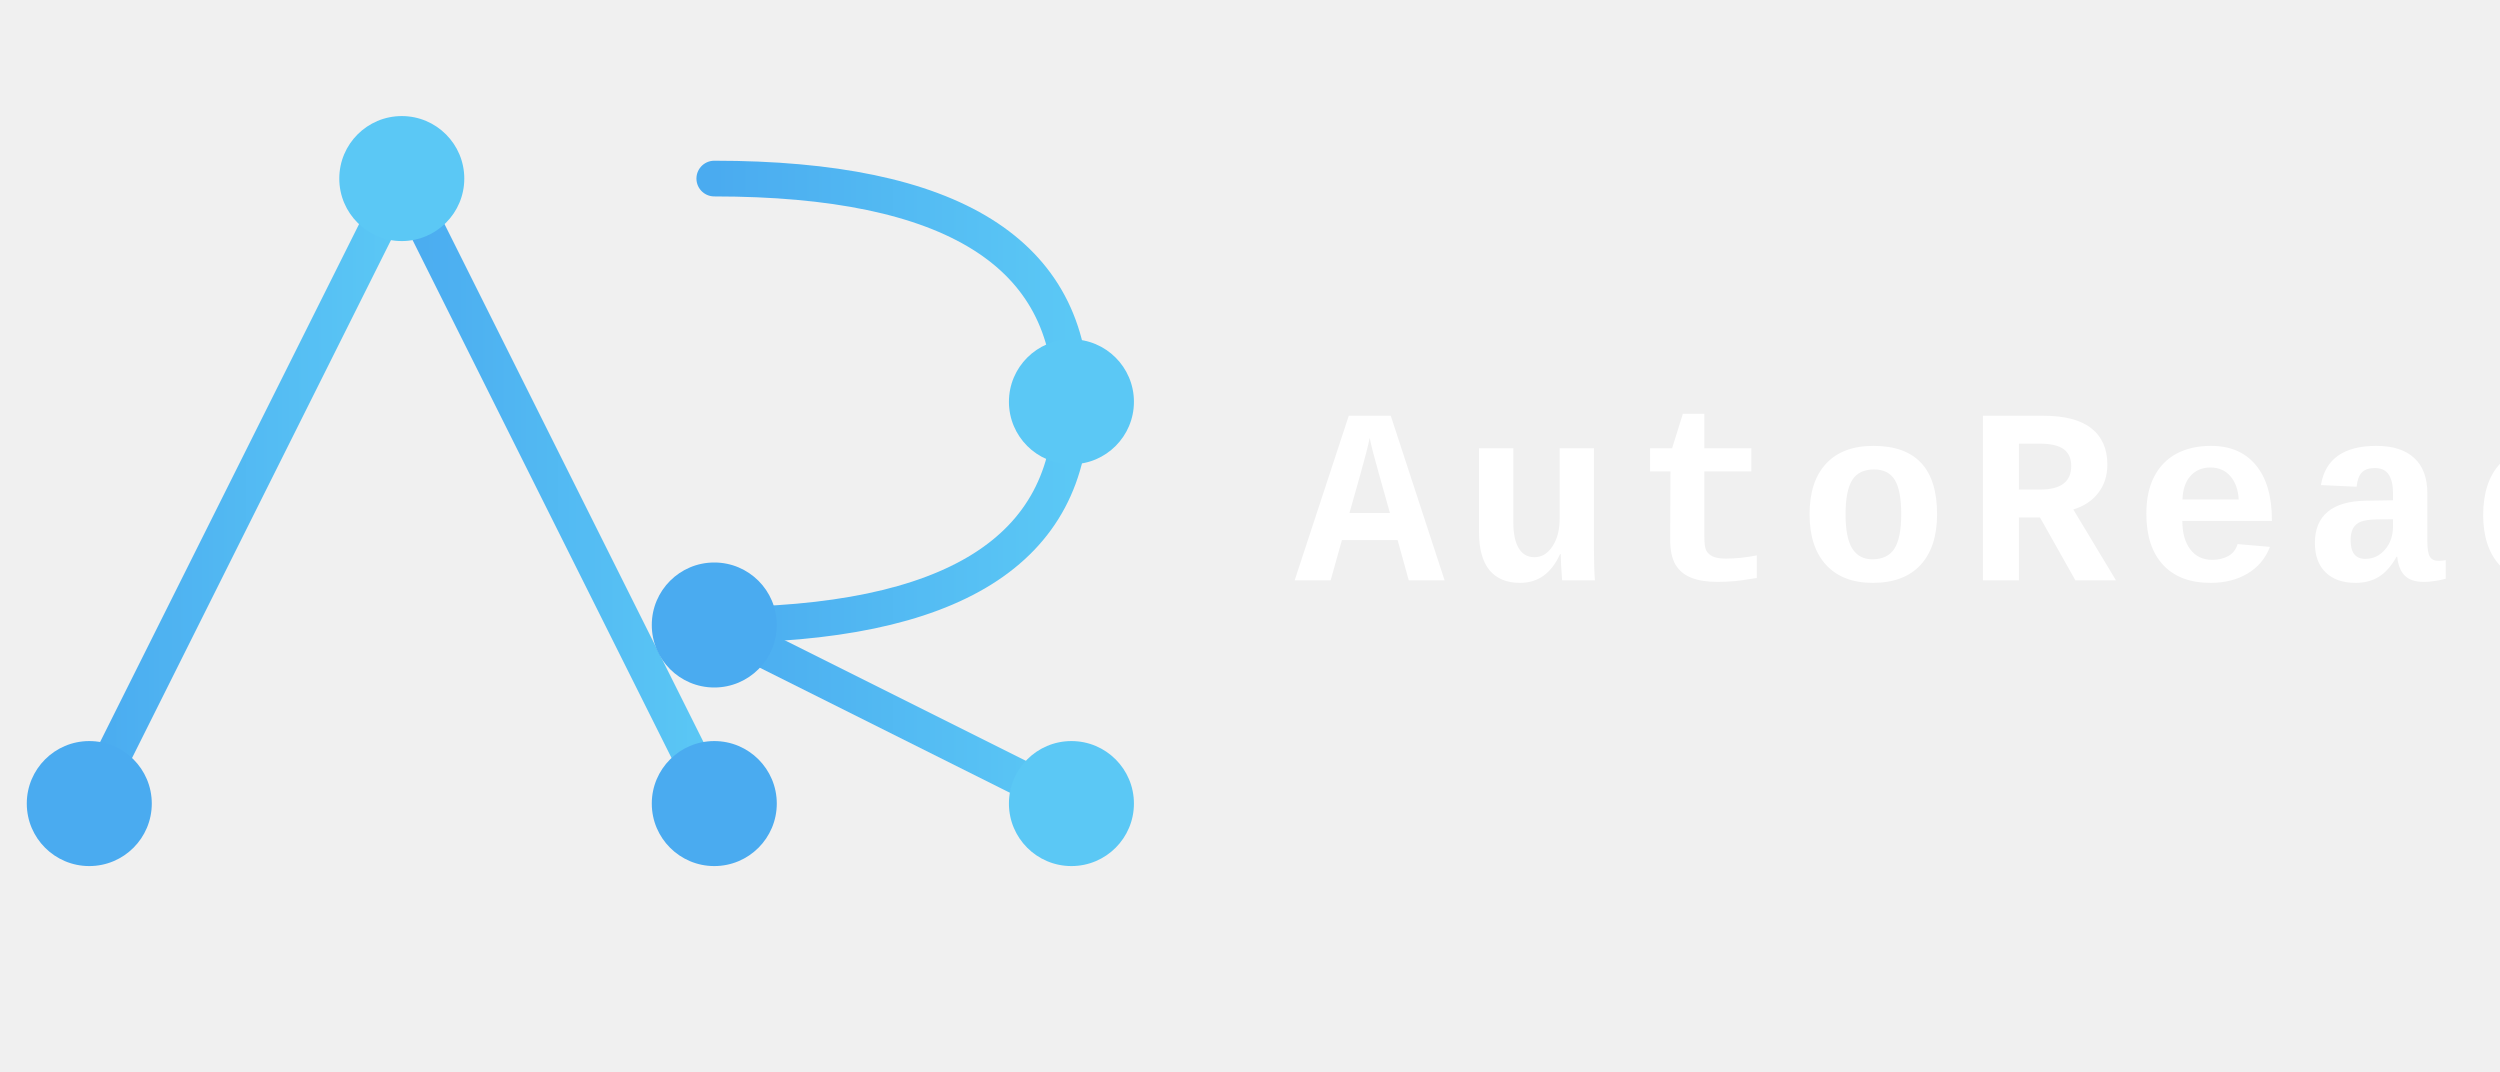
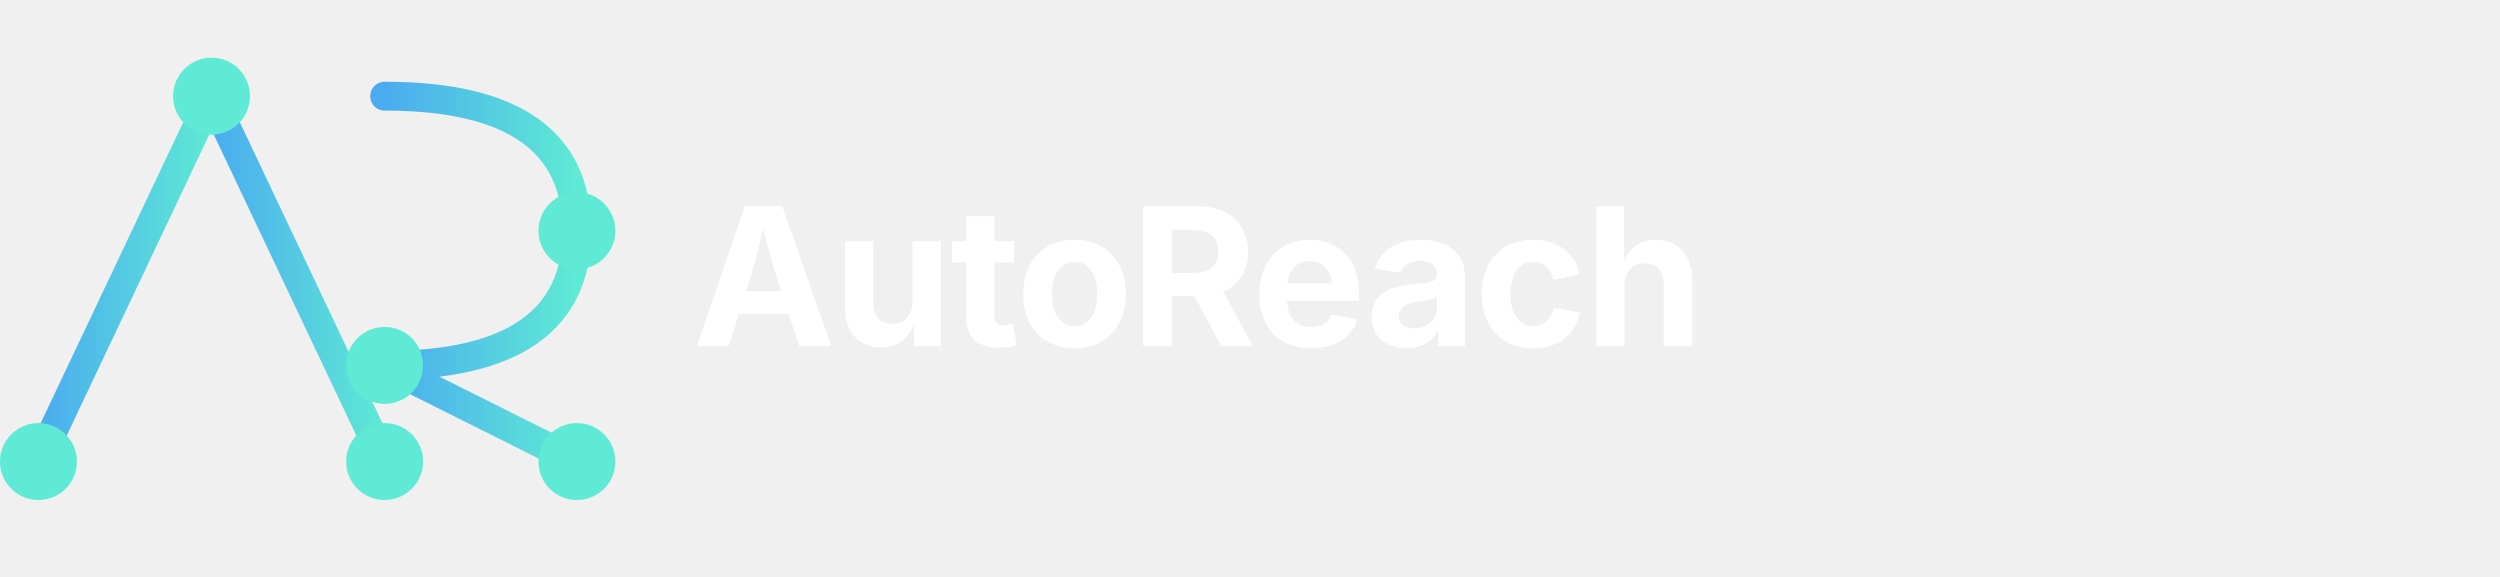
- <svg xmlns="http://www.w3.org/2000/svg" viewBox="0 0 280 120" fill="none">
-   <line x1="10" y1="90" x2="45" y2="20" stroke="url(#grad)" stroke-width="4" stroke-linecap="round" />
-   <line x1="45" y1="20" x2="80" y2="90" stroke="url(#grad)" stroke-width="4" stroke-linecap="round" />
-   <line x1="22" y1="60" x2="68" y2="60" stroke="url(#grad)" stroke-width="4" stroke-linecap="round" />
-   <line x1="80" y1="20" x2="80" y2="90" stroke="url(#grad)" stroke-width="4" stroke-linecap="round" />
-   <path d="M80 20 Q120 20 120 45 Q120 70 80 70" stroke="url(#grad)" stroke-width="4" stroke-linecap="round" fill="none" />
-   <line x1="80" y1="70" x2="120" y2="90" stroke="url(#grad)" stroke-width="4" stroke-linecap="round" />
-   <circle cx="45" cy="20" r="7" fill="#5BC8F5" />
-   <circle cx="10" cy="90" r="7" fill="#4AABF0" />
-   <circle cx="80" cy="90" r="7" fill="#4AABF0" />
-   <circle cx="120" cy="45" r="7" fill="#5BC8F5" />
-   <circle cx="80" cy="70" r="7" fill="#4AABF0" />
-   <circle cx="120" cy="90" r="7" fill="#5BC8F5" />
-   <text x="145" y="65" font-family="'JetBrains Mono', 'Courier New', monospace" font-size="28" font-weight="800" fill="white" letter-spacing="2">AutoReach</text>
+ <svg xmlns="http://www.w3.org/2000/svg" viewBox="0 0 260 60" fill="none">
+   <line x1="4" y1="48" x2="22" y2="10" stroke="url(#g)" stroke-width="3" stroke-linecap="round" />
+   <line x1="22" y1="10" x2="40" y2="48" stroke="url(#g)" stroke-width="3" stroke-linecap="round" />
+   <line x1="11" y1="33" x2="33" y2="33" stroke="url(#g)" stroke-width="3" stroke-linecap="round" />
+   <line x1="40" y1="10" x2="40" y2="48" stroke="url(#g)" stroke-width="3" stroke-linecap="round" />
+   <path d="M40 10 Q60 10 60 24 Q60 38 40 38" stroke="url(#g)" stroke-width="3" stroke-linecap="round" fill="none" />
+   <line x1="40" y1="38" x2="60" y2="48" stroke="url(#g)" stroke-width="3" stroke-linecap="round" />
+   <circle cx="22" cy="10" r="4" fill="#5eead4" />
+   <circle cx="4" cy="48" r="4" fill="#5eead4" />
+   <circle cx="40" cy="48" r="4" fill="#5eead4" />
+   <circle cx="60" cy="24" r="4" fill="#5eead4" />
+   <circle cx="40" cy="38" r="4" fill="#5eead4" />
+   <circle cx="60" cy="48" r="4" fill="#5eead4" />
+   <text x="72" y="36" font-family="Inter, system-ui, sans-serif" font-size="20" font-weight="700" fill="white" letter-spacing="-0.3">AutoReach</text>
  <defs>
-     <linearGradient id="grad" x1="0" y1="0" x2="1" y2="0">
+     <linearGradient id="g" x1="0" y1="0" x2="1" y2="0">
      <stop offset="0%" stop-color="#4AABF0" />
-       <stop offset="100%" stop-color="#5BC8F5" />
+       <stop offset="100%" stop-color="#5eead4" />
    </linearGradient>
  </defs>
</svg>
